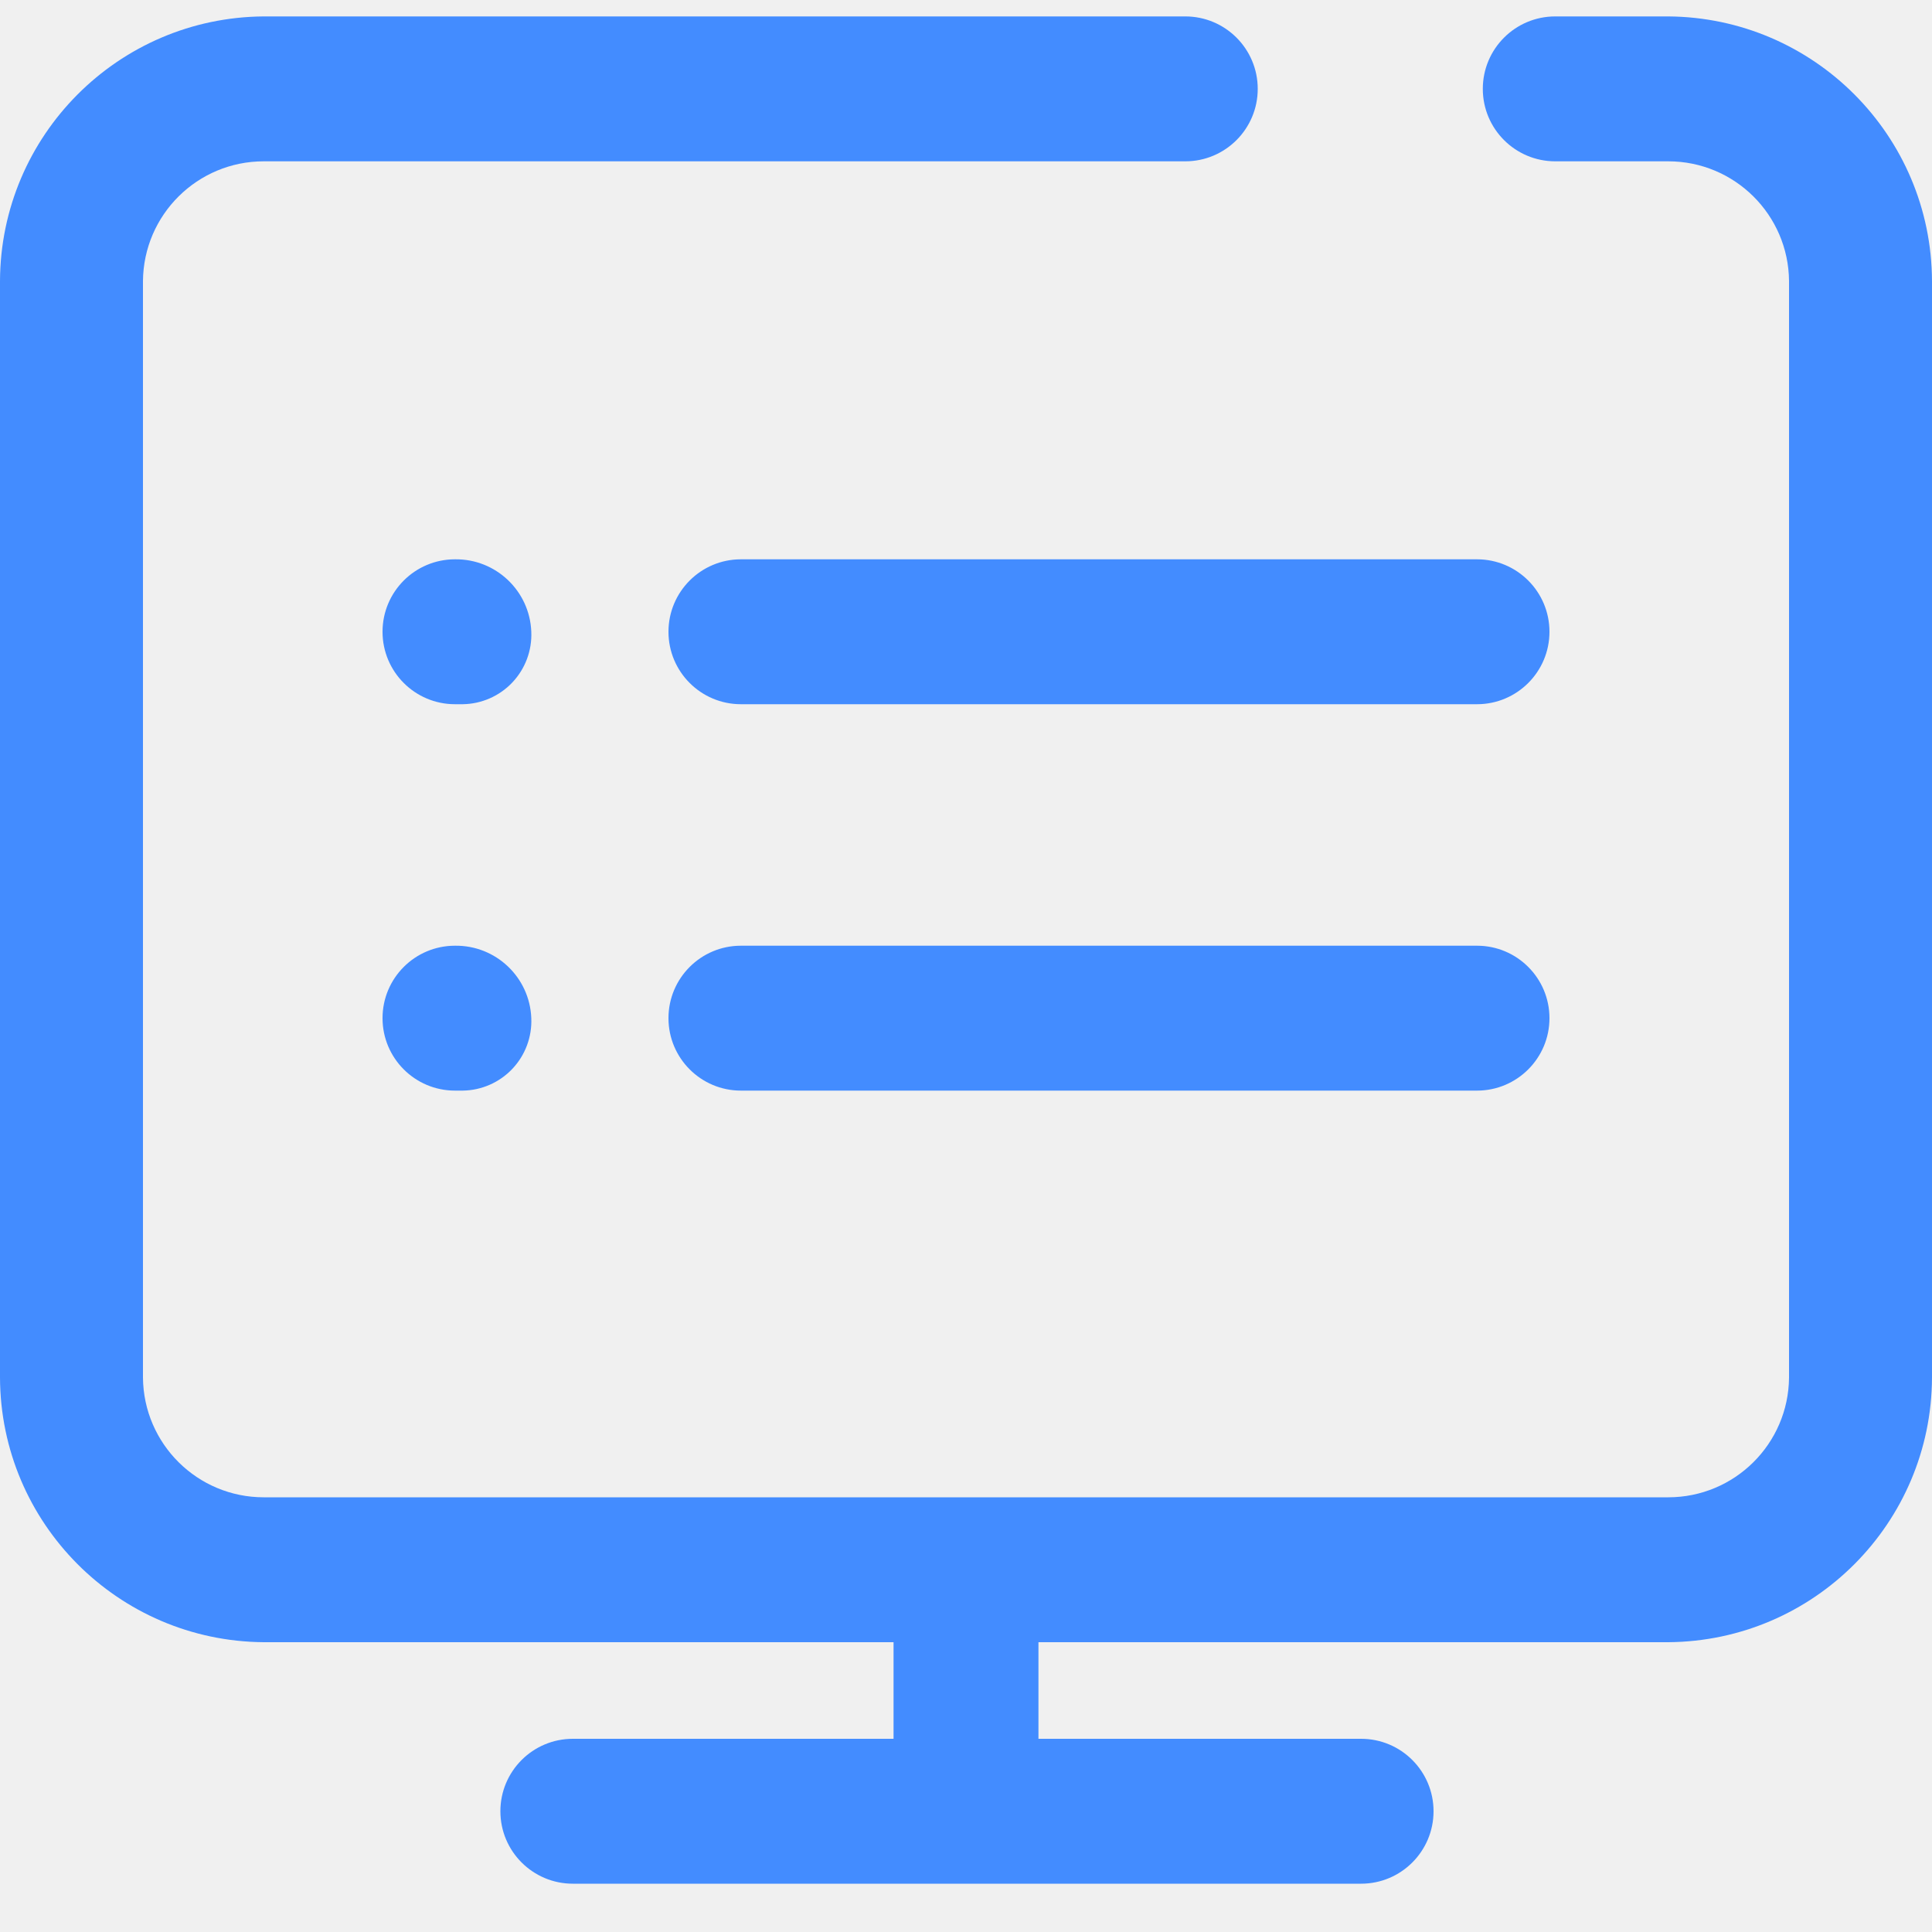
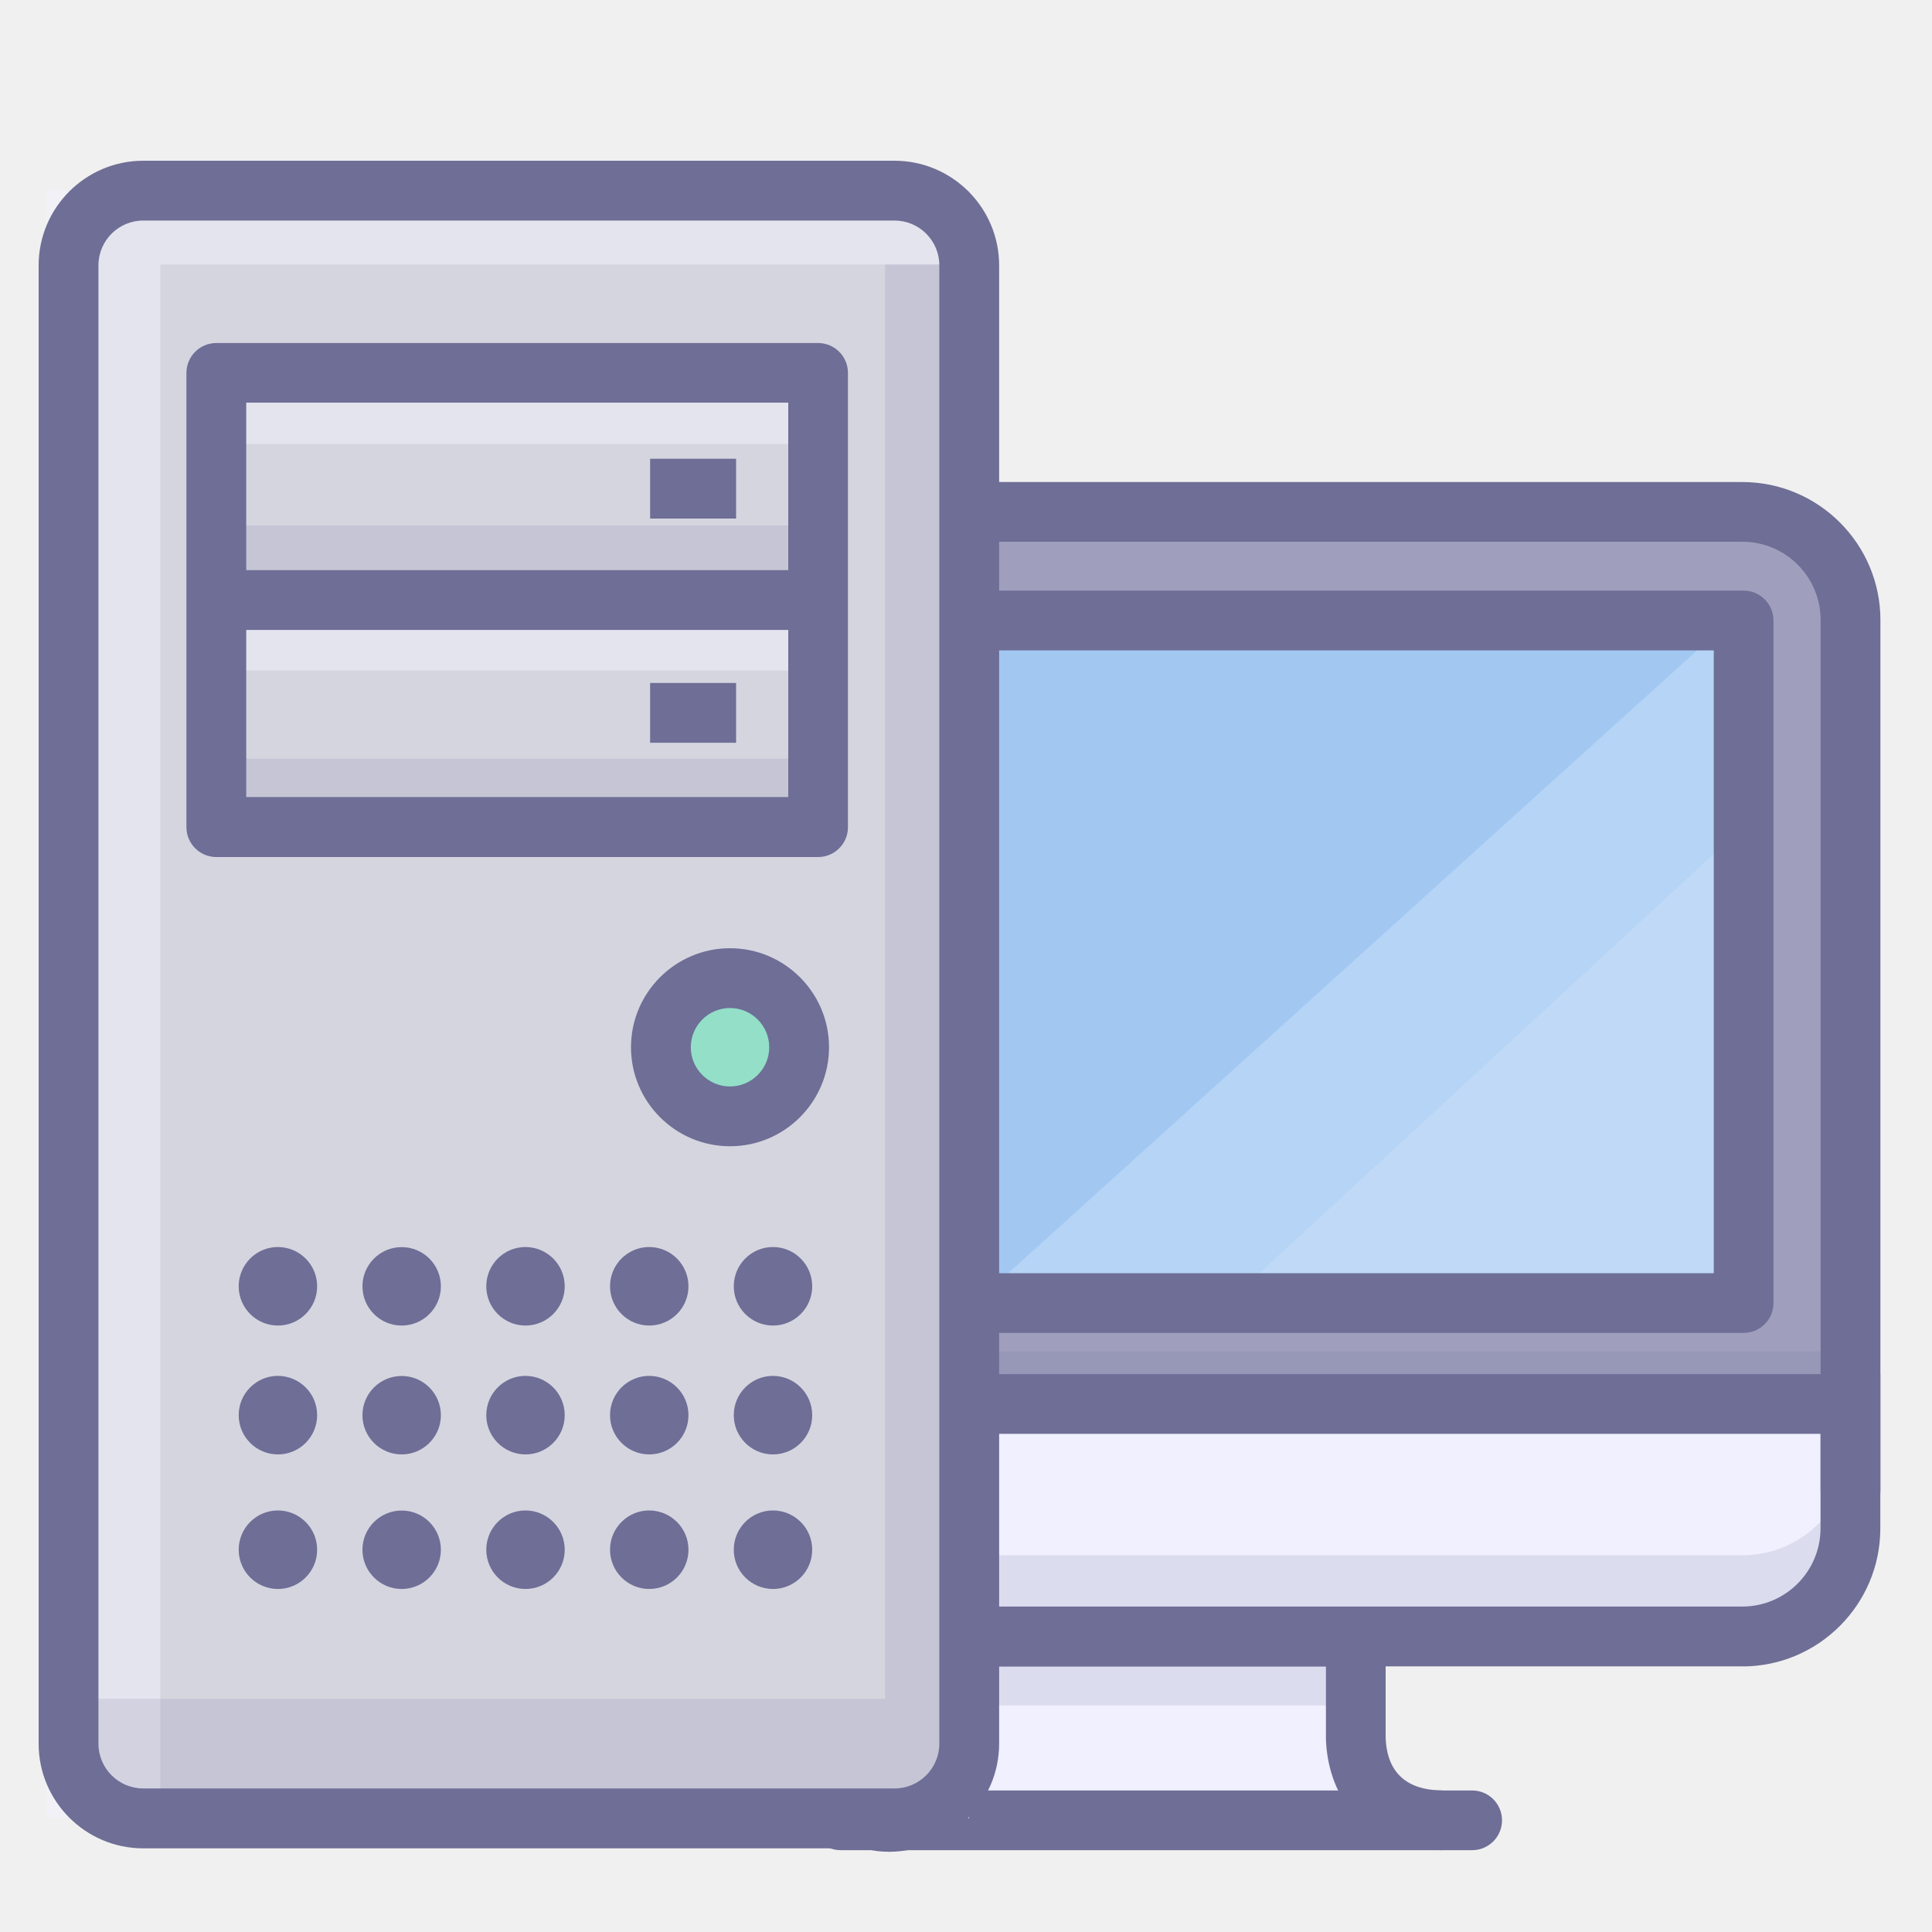
- <svg xmlns="http://www.w3.org/2000/svg" t="1753322764918" class="icon" viewBox="0 0 1024 1024" version="1.1" p-id="4451" width="200" height="200">
-   <path d="M884.224 8.704H824.32a38.4 38.4 0 0 0 0 76.8h59.904a64 64 0 0 1 64 63.488v581.12a64 64 0 0 1-64 63.488H139.776a64 64 0 0 1-64-63.488V148.992a64 64 0 0 1 64-63.488h488.448a38.4 38.4 0 0 0 0-76.8H139.776A140.8 140.8 0 0 0 0 148.992v581.12A140.8 140.8 0 0 0 139.776 870.4h333.824v51.2H303.616a38.4 38.4 0 1 0 0 76.8h417.792a38.4 38.4 0 1 0 0-76.8h-171.008v-51.2h333.824A140.8 140.8 0 0 0 1024 730.112V148.992A140.8 140.8 0 0 0 884.224 8.704z" fill="#438CFF" p-id="4452" />
-   <path d="M782.848 296.448H392.704a38.4 38.4 0 0 0 0 76.8h390.144a38.4 38.4 0 0 0 0-76.8zM241.152 296.448a38.4 38.4 0 1 0 0 76.8h4.096a36.864 36.864 0 0 0 36.352-38.4 39.936 39.936 0 0 0-40.448-38.4zM782.848 501.248H392.704a38.4 38.4 0 0 0 0 76.8h390.144a38.4 38.4 0 0 0 0-76.8zM241.152 501.248a38.4 38.4 0 0 0 0 76.8h4.096a36.864 36.864 0 0 0 36.352-38.4 39.936 39.936 0 0 0-40.448-38.4z" fill="#438CFF" p-id="4453" />
+ <svg xmlns="http://www.w3.org/2000/svg" t="1762738661473" class="icon" viewBox="0 0 1024 1024" version="1.1" p-id="71369" width="200" height="200">
+   <path d="M479.334 964.813h-15.821s7.168 1.587 15.821 0z m285.082 0c-41.933 0-45.619-34.765-45.824-43.725v-53.658H509.389v51.558c0 33.792-16.794 43.469-30.054 45.824" fill="#F0F0FF" p-id="71370" />
+   <path d="M470.682 981.453c-7.219 0-15.565-1.434-19.866-7.168l-18.944-25.344h45.875c5.274-1.075 15.77-4.864 15.77-30.003v-67.43h240.896v69.274c0.717 23.245 16.691 28.16 30.003 28.16v31.693c-44.339 0-60.928-31.846-61.645-59.136v-0.41-37.837h-177.51v35.738c0 48.486-30.106 59.136-43.059 61.44-2.253 0.41-6.605 1.075-11.469 1.075z" fill="#6E6E96" p-id="71371" />
+   <path d="M247.091 789.965V328.55c0-31.539 25.805-57.293 57.293-57.293h619.059c31.539 0 57.344 25.805 57.344 57.293v461.414" fill="#9F9FBD" p-id="71372" />
+   <path d="M980.787 744.141v65.894c0 31.539-25.805 57.344-57.344 57.344H304.435c-31.539 0-57.293-25.805-57.293-57.344v-65.894h733.696z" fill="#F0F0FF" p-id="71373" />
+   <path d="M923.494 883.2H304.435c-40.346 0-73.165-32.819-73.165-73.165v-65.894c0-8.755 7.117-15.821 15.821-15.821s15.821 7.117 15.821 15.821v65.894c0 22.886 18.586 41.472 41.472 41.472h619.059c22.886 0 41.472-18.586 41.472-41.472v-50.074h-451.277c-8.755 0-15.821-7.117-15.821-15.821s7.117-15.821 15.821-15.821h482.97v81.766c0 40.346-32.819 73.165-73.165 73.165z" fill="#6E6E96" p-id="71374" />
+   <path d="M980.787 805.837c-8.755 0-15.821-7.117-15.821-15.821V328.602c0-22.886-18.586-41.472-41.472-41.472h-409.754c-8.755 0-15.821-7.117-15.821-15.821s7.117-15.821 15.821-15.821h409.754c40.346 0 73.165 32.819 73.165 73.165v461.414c0 8.755-7.117 15.821-15.821 15.821z m-717.824-15.872h-31.693V328.55c0-40.346 32.819-73.165 73.165-73.165v31.693c-22.886 0-41.472 18.586-41.472 41.472v461.414z" fill="#6E6E96" p-id="71375" />
+   <path d="M247.091 716.237h733.696v16.23H247.091v-16.23z m262.246 151.142h209.203v36.557H509.338v-36.557z" fill="#6E6E96" opacity=".15" p-id="71376" />
+   <path d="M780.288 980.634H445.542c-8.755 0-15.821-7.117-15.821-15.821s7.117-15.821 15.821-15.821h334.746c8.755 0 15.821 7.117 15.821 15.821s-7.117 15.821-15.821 15.821z" fill="#6E6E96" p-id="71377" />
+   <path d="M923.494 824.32H304.435c-31.539 0-57.293-25.805-57.293-57.344v38.246c0 31.539 25.805 57.344 57.293 57.344h619.059c31.539 0 57.344-25.805 57.344-57.344v-38.246c0 31.539-25.805 57.344-57.344 57.344z" fill="#6E6E96" opacity=".15" p-id="71378" />
+   <path d="M298.189 328.858H924.16v361.779H298.189V328.858z" fill="#A2C8F2" p-id="71379" />
+   <path d="M521.677 686.285l395.366-357.427v115.456l-262.246 241.971h-133.171z" fill="#DEEFFF" opacity=".31" p-id="71380" />
+   <path d="M917.094 444.314l-262.246 241.971h262.246V444.314z" fill="#FFFFFF" opacity=".31" p-id="71381" />
+   <path d="M298.189 706.458c-8.755 0-15.821-7.117-15.821-15.821V328.858c0-8.755 7.117-15.821 15.872-15.821 8.755 0 15.821 7.066 15.821 15.821v361.779c0 8.755-7.117 15.821-15.821 15.821zM924.16 706.458h-410.47c-8.755 0-15.821-7.117-15.821-15.821s7.117-15.821 15.821-15.821h394.65V344.73h-394.65c-8.755 0-15.821-7.117-15.821-15.872 0-8.755 7.066-15.821 15.821-15.821h410.47c8.755 0 15.821 7.117 15.821 15.821v361.779c0 8.755-7.117 15.821-15.821 15.821z" fill="#6E6E96" p-id="71382" />
+   <path d="M36.301 101.069h477.389v862.72H36.301V101.069z" fill="#D5D5E0" p-id="71383" />
+   <path d="M513.69 101.069H24.422v862.72h60.518V140.186h428.749v-39.117z" fill="#F2F2FF" opacity=".49" p-id="71384" />
+   <path d="M114.637 318.003h318.976v37.376h-318.976v-37.376z" fill="#F2F2FF" opacity=".49" p-id="71385" />
+   <path d="M474.061 979.661H75.93C45.363 979.661 20.48 954.778 20.48 924.211V140.646c0-30.566 24.883-55.45 55.45-55.45H474.112c30.566 0 55.45 24.883 55.45 55.45V924.16c0 30.566-24.883 55.45-55.45 55.45zM75.93 116.89c-13.107 0-23.757 10.65-23.757 23.757V924.16c0 13.107 10.65 23.757 23.757 23.757H474.112c13.107 0 23.757-10.65 23.757-23.757V140.646c0-13.107-10.65-23.757-23.757-23.757H75.93z" fill="#6E6E96" p-id="71386" />
+   <path d="M469.094 140.186v760.218H36.301v59.648h432.794v3.738h44.595V140.186h-44.595z" fill="#6E6E96" opacity=".15" p-id="71387" />
+   <path d="M114.637 302.182h318.976v31.693h-318.976v-31.693z m0 120.371h318.976v31.693h-318.976v-31.693z" fill="#6E6E96" p-id="71388" />
+   <path d="M114.637 402.125h318.976v36.301h-318.976v-36.301z m0-123.597h324.762v33.229H114.637V278.528z" fill="#6E6E96" opacity=".15" p-id="71389" />
+   <path d="M126.515 681.779c0 11.469 9.318 20.787 20.787 20.787 11.469 0 20.787-9.318 20.787-20.787 0-11.52-9.318-20.787-20.787-20.838-11.469 0-20.787 9.318-20.787 20.787zM192.102 681.779c0 11.469 9.318 20.787 20.787 20.787s20.787-9.318 20.787-20.787c0-11.469-9.318-20.787-20.787-20.787-11.469 0-20.787 9.318-20.787 20.787zM257.741 681.779c0 11.469 9.318 20.787 20.787 20.787 11.469 0 20.787-9.318 20.787-20.787 0-11.52-9.318-20.787-20.787-20.838-11.469 0-20.787 9.318-20.787 20.787zM323.328 681.779c0 11.469 9.318 20.787 20.787 20.787 11.469 0 20.787-9.318 20.787-20.787 0-11.52-9.318-20.787-20.787-20.838-11.469 0-20.787 9.318-20.787 20.787zM388.915 681.779c0 11.469 9.318 20.787 20.787 20.787 11.469 0 20.787-9.318 20.787-20.787 0-11.52-9.318-20.787-20.787-20.838-11.469 0-20.787 9.318-20.787 20.787zM126.515 750.08c0 11.469 9.318 20.787 20.787 20.787 11.469 0 20.787-9.318 20.787-20.787 0-11.52-9.318-20.787-20.787-20.838-11.469 0-20.787 9.318-20.787 20.787zM192.102 750.08c0 11.469 9.318 20.787 20.787 20.787s20.787-9.318 20.787-20.787c0-11.469-9.318-20.787-20.787-20.787-11.469 0-20.787 9.318-20.787 20.787zM257.741 750.08c0 11.469 9.318 20.787 20.787 20.787 11.469 0 20.787-9.318 20.787-20.787 0-11.52-9.318-20.787-20.787-20.838-11.469 0-20.787 9.318-20.787 20.787zM323.328 750.08c0 11.469 9.318 20.787 20.787 20.787 11.469 0 20.787-9.318 20.787-20.787 0-11.52-9.318-20.787-20.787-20.838-11.469 0-20.787 9.318-20.787 20.787zM388.915 750.08c0 11.469 9.318 20.787 20.787 20.787 11.469 0 20.787-9.318 20.787-20.787 0-11.52-9.318-20.787-20.787-20.838-11.469 0-20.787 9.318-20.787 20.787zM126.515 821.402c0 11.469 9.318 20.787 20.787 20.787 11.469 0 20.787-9.318 20.787-20.787 0-11.52-9.318-20.787-20.787-20.838-11.469 0-20.787 9.318-20.787 20.787zM192.102 821.402c0 11.469 9.318 20.787 20.787 20.787s20.787-9.318 20.787-20.787c0-11.469-9.318-20.787-20.787-20.787-11.469 0-20.787 9.318-20.787 20.787zM257.741 821.402c0 11.469 9.318 20.787 20.787 20.787 11.469 0 20.787-9.318 20.787-20.787 0-11.52-9.318-20.787-20.787-20.838-11.469 0-20.787 9.318-20.787 20.787zM323.328 821.402c0 11.469 9.318 20.787 20.787 20.787 11.469 0 20.787-9.318 20.787-20.787 0-11.52-9.318-20.787-20.787-20.838-11.469 0-20.787 9.318-20.787 20.787zM388.915 821.402c0 11.469 9.318 20.787 20.787 20.787 11.469 0 20.787-9.318 20.787-20.787 0-11.52-9.318-20.787-20.787-20.838-11.469 0-20.787 9.318-20.787 20.787z" fill="#6E6E96" p-id="71390" />
+   <path d="M350.31 555.059c0 20.224 16.384 36.659 36.608 36.659s36.659-16.384 36.659-36.608c0-20.275-16.384-36.659-36.659-36.659s-36.659 16.384-36.659 36.659z" fill="#93DFC8" p-id="71391" />
+   <path d="M386.918 607.539c-28.928 0-52.48-23.552-52.48-52.48s23.552-52.48 52.48-52.48 52.48 23.552 52.48 52.48-23.552 52.48-52.48 52.48z m0-73.267c-11.469 0-20.787 9.318-20.787 20.787s9.318 20.787 20.787 20.787 20.787-9.318 20.787-20.787-9.318-20.787-20.787-20.787z" fill="#6E6E96" p-id="71392" />
+   <path d="M114.637 201.574h318.976v33.69h-318.976v-33.69z" fill="#F2F2FF" opacity=".49" p-id="71393" />
+   <path d="M433.613 454.246h-318.976c-8.755 0-15.821-7.117-15.821-15.821V197.632c0-8.755 7.117-15.821 15.821-15.821h318.976c8.755 0 15.821 7.117 15.821 15.821v240.794c0 8.755-7.117 15.821-15.821 15.821z m-303.104-31.693H417.792V213.402H130.509v209.152z" fill="#6E6E96" p-id="71394" />
+   <path d="M344.576 243.149h45.568v31.693h-45.568v-31.693zM344.576 361.984h45.568v31.693h-45.568V361.984z" fill="#6E6E96" p-id="71395" />
</svg>
